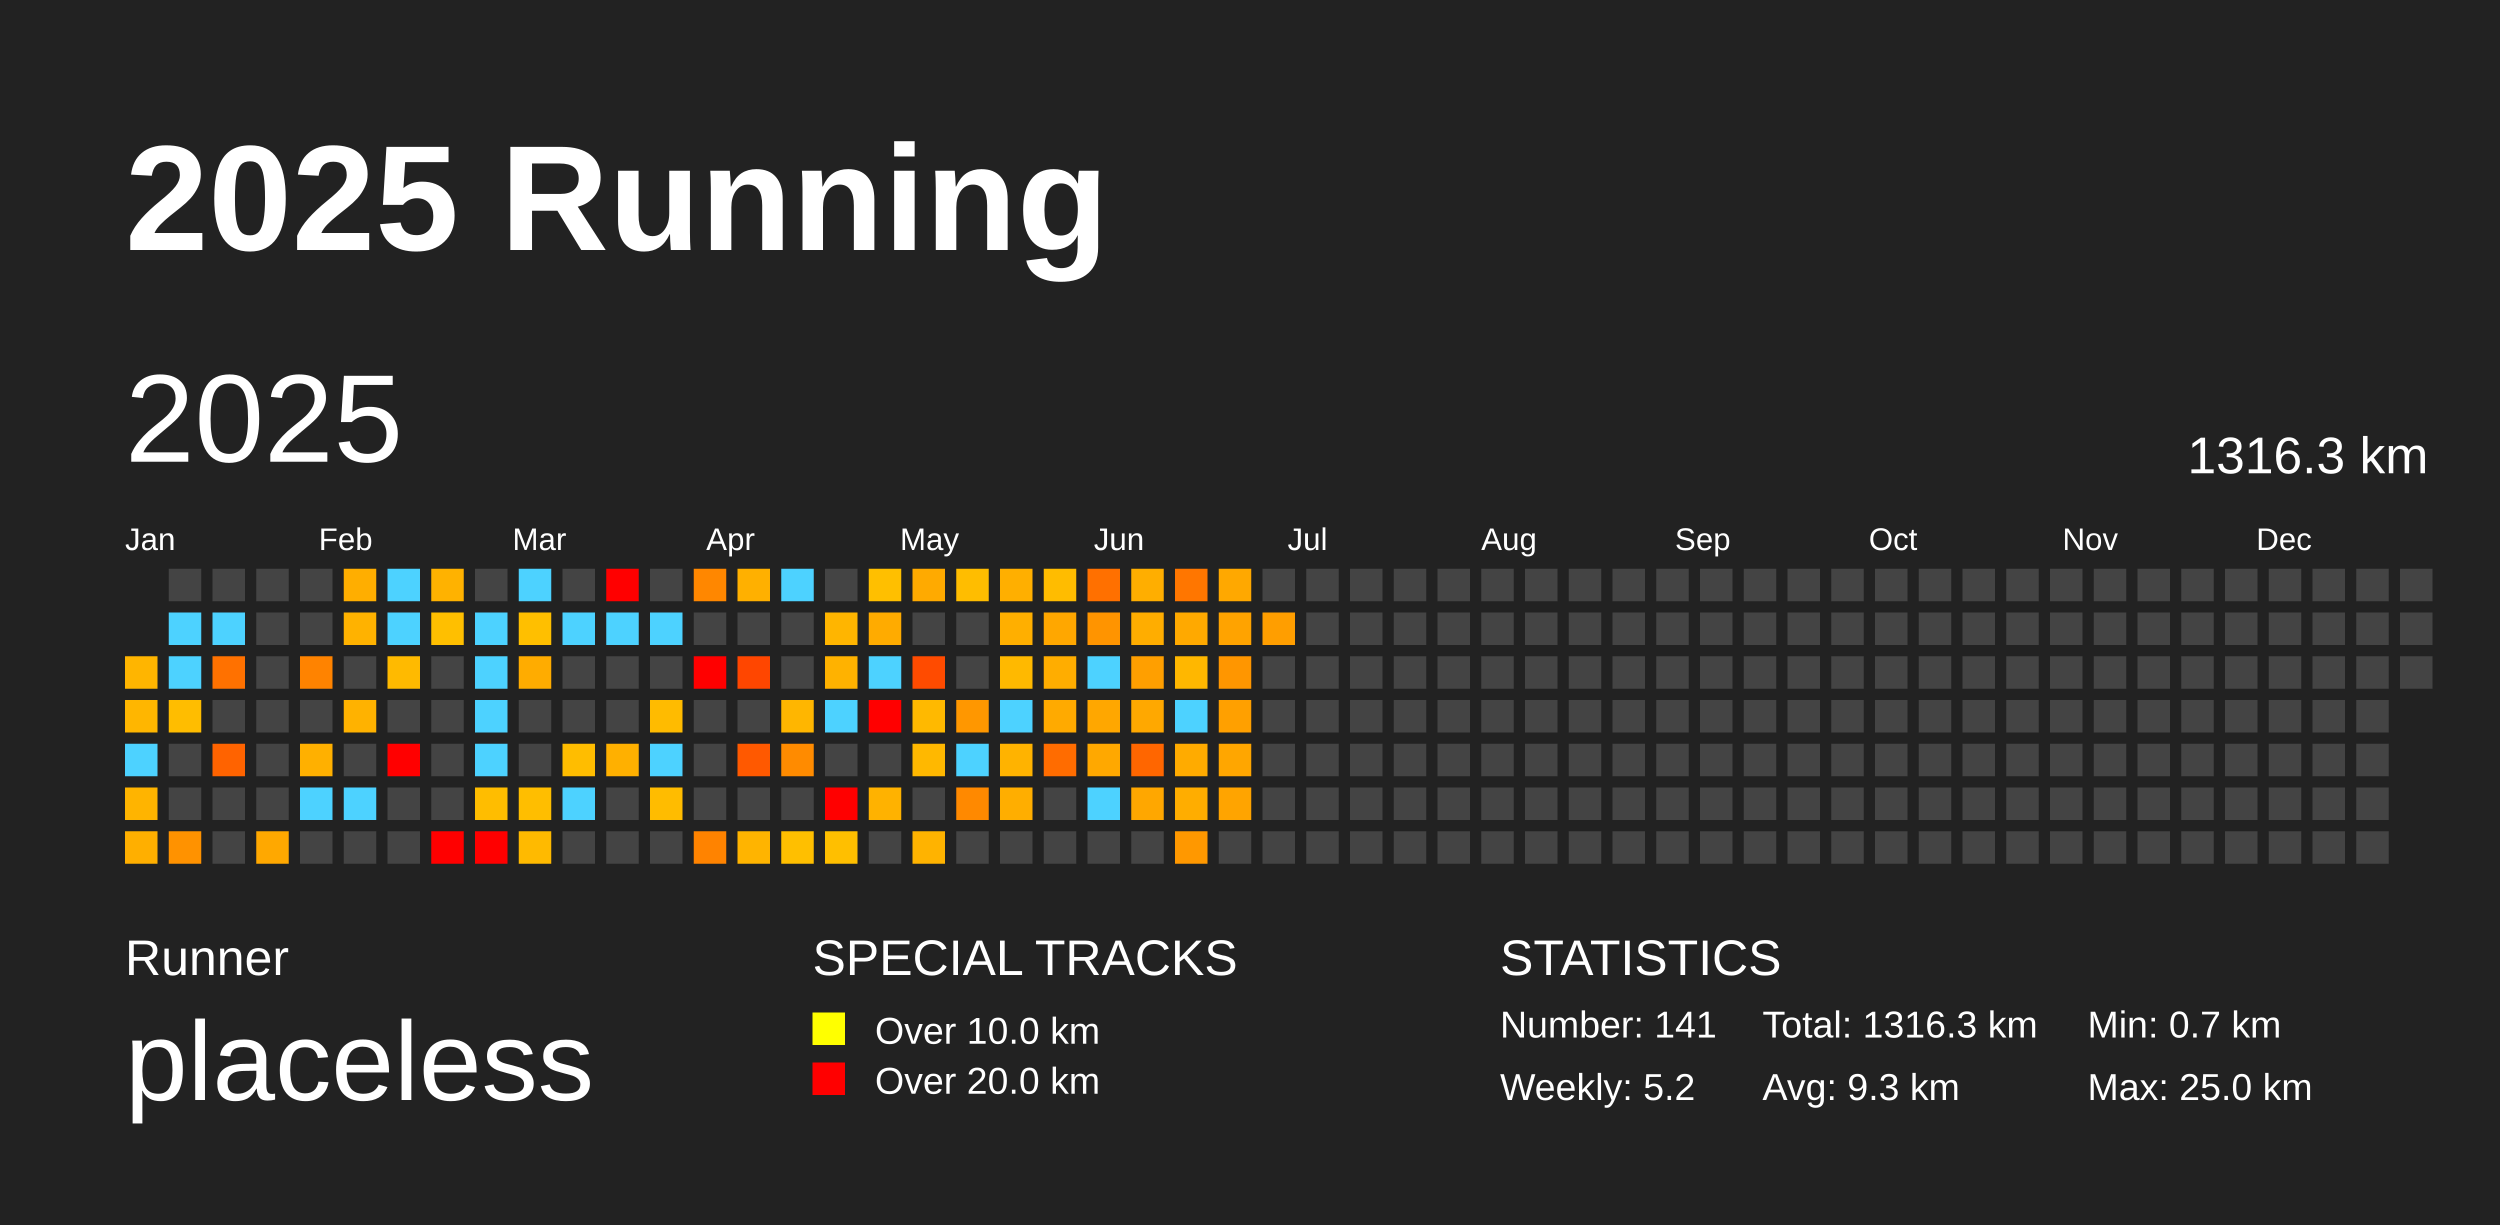
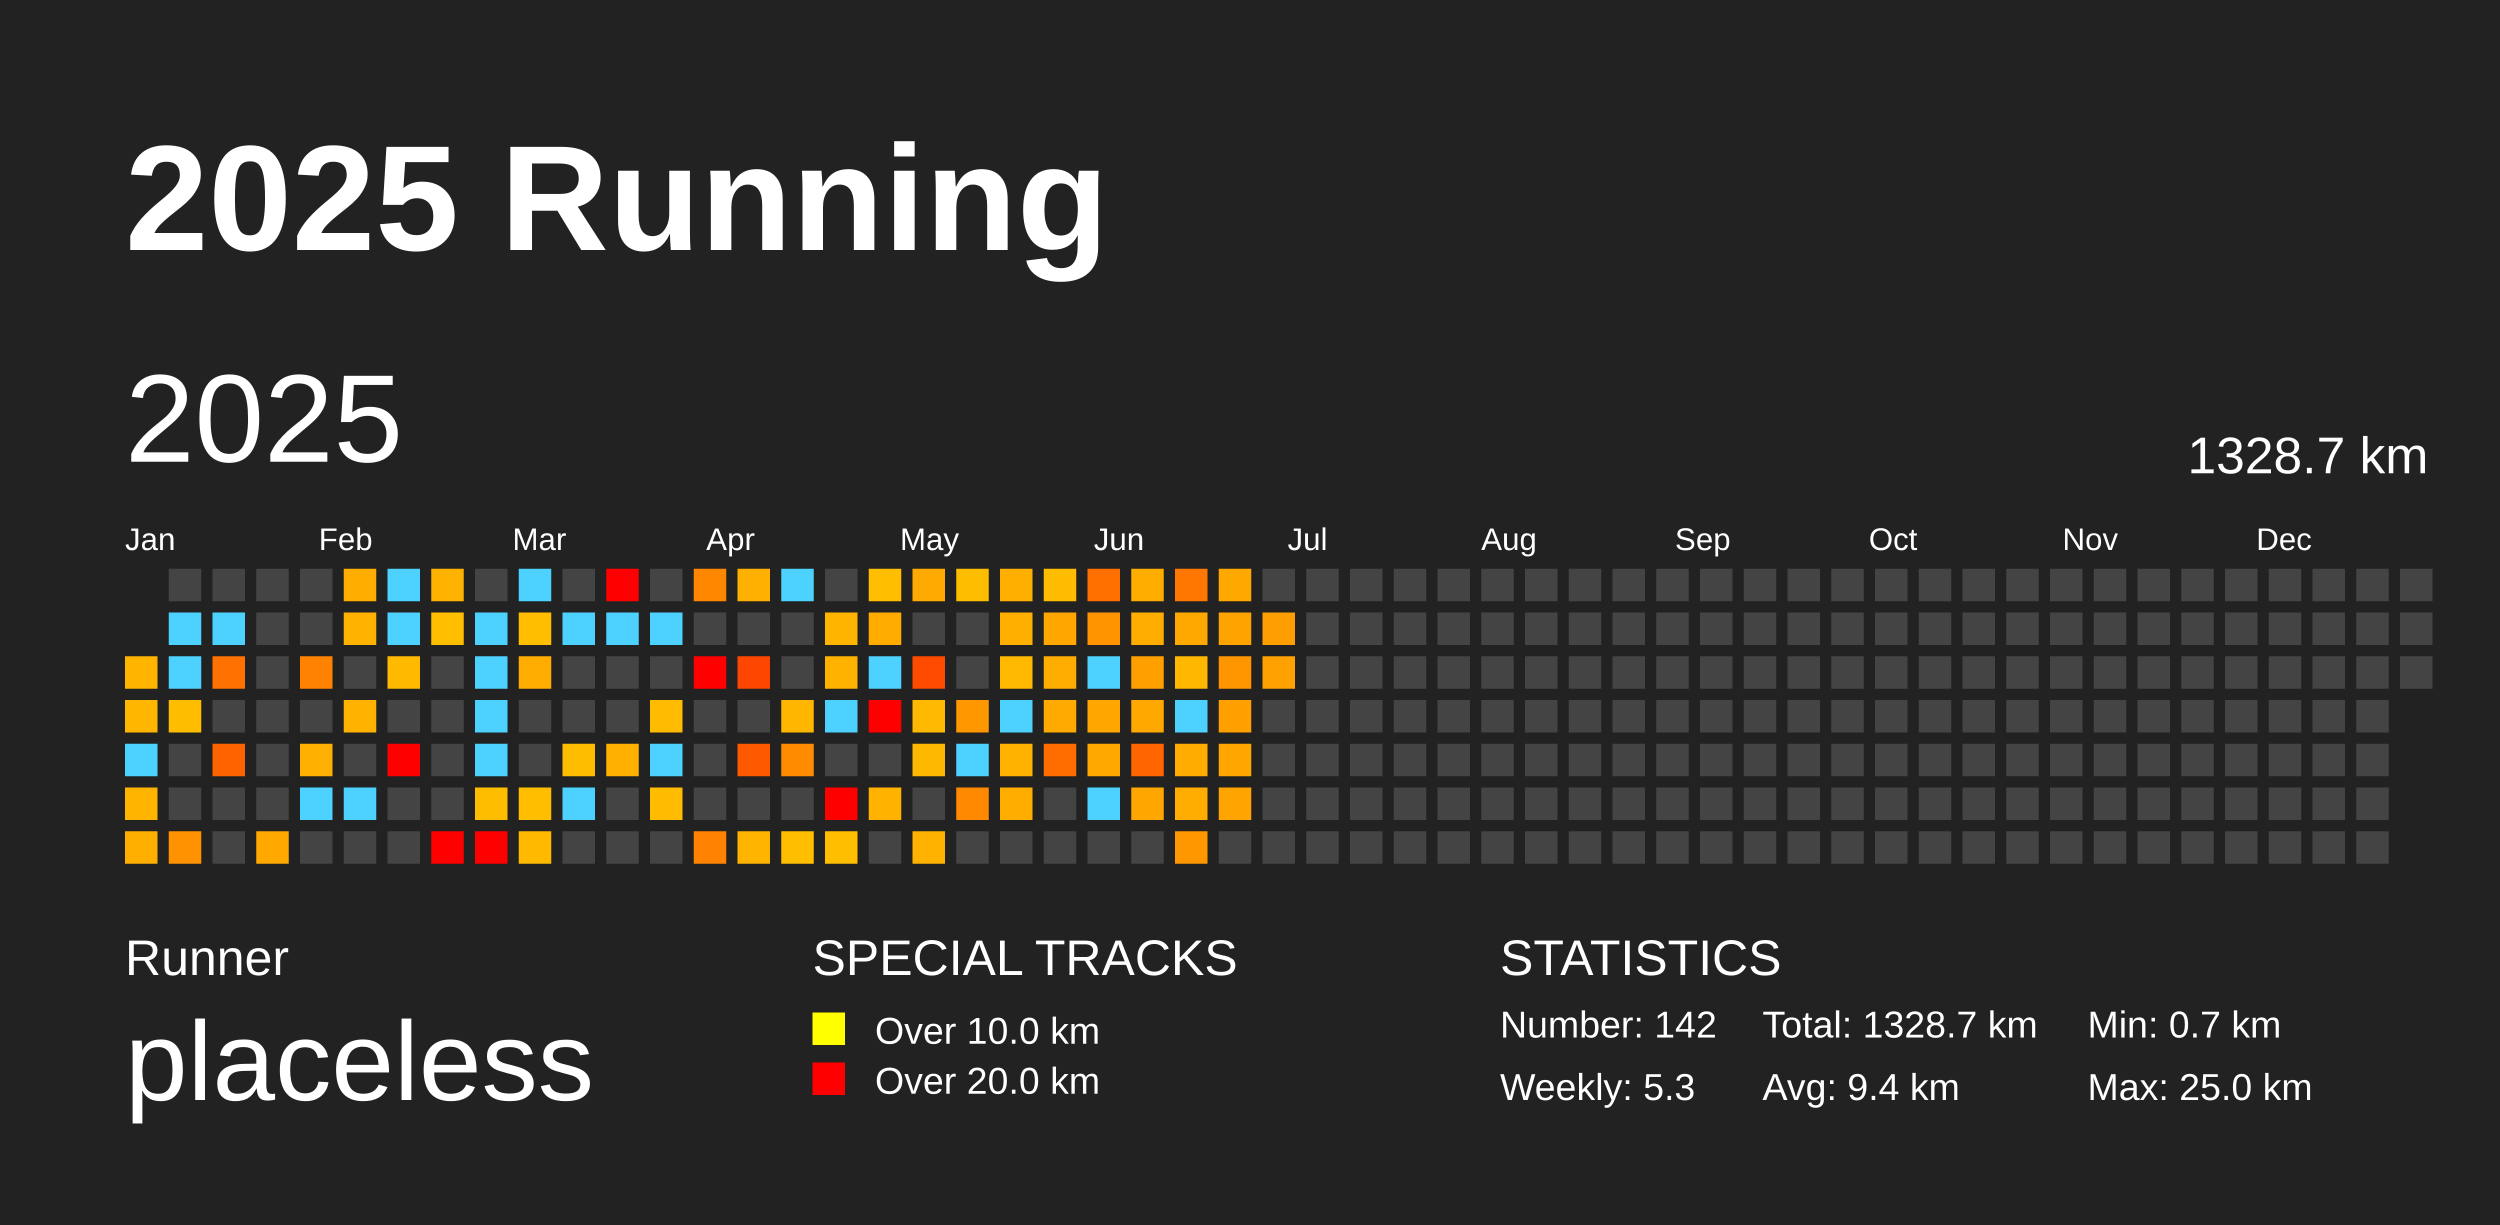
<svg xmlns="http://www.w3.org/2000/svg" baseProfile="full" height="98mm" version="1.1" viewBox="0,0,200,98" width="200mm">
  <defs />
  <rect fill="#222222" height="98" width="200" x="0" y="0" />
  <text fill="#FFFFFF" style="font-size:12px; font-family:Arial; font-weight:bold;" x="10" y="20">2025 Running</text>
  <text fill="#FFFFFF" style="font-size:4px; font-family:Arial" x="10" y="78">Runner</text>
  <text fill="#FFFFFF" style="font-size:9px; font-family:Arial" x="10" y="88">placeless</text>
  <text fill="#FFFFFF" style="font-size:4px; font-family:Arial" x="65" y="78">SPECIAL TRACKS</text>
  <rect fill="yellow" height="2.6" width="2.6" x="65" y="81" />
  <text fill="#FFFFFF" style="font-size:3px; font-family:Arial" x="70" y="83.5">Over 10.0 km</text>
  <rect fill="red" height="2.6" width="2.6" x="65" y="85" />
  <text fill="#FFFFFF" style="font-size:3px; font-family:Arial" x="70" y="87.5">Over 20.0 km</text>
  <text fill="#FFFFFF" style="font-size:4px; font-family:Arial" x="120" y="78">STATISTICS</text>
-   <text fill="#FFFFFF" style="font-size:3px; font-family:Arial" x="120" y="83">Number: 141</text>
-   <text fill="#FFFFFF" style="font-size:3px; font-family:Arial" x="120" y="88">Weekly: 5.2</text>
-   <text fill="#FFFFFF" style="font-size:3px; font-family:Arial" x="141" y="83">Total: 1316.3 km</text>
-   <text fill="#FFFFFF" style="font-size:3px; font-family:Arial" x="141" y="88">Avg: 9.3 km</text>
+   <text fill="#FFFFFF" style="font-size:3px; font-family:Arial" x="120" y="83">Number: 142</text>
+   <text fill="#FFFFFF" style="font-size:3px; font-family:Arial" x="120" y="88">Weekly: 5.3</text>
+   <text fill="#FFFFFF" style="font-size:3px; font-family:Arial" x="141" y="83">Total: 1328.7 km</text>
+   <text fill="#FFFFFF" style="font-size:3px; font-family:Arial" x="141" y="88">Avg: 9.4 km</text>
  <text fill="#FFFFFF" style="font-size:3px; font-family:Arial" x="167" y="83">Min: 0.7 km</text>
  <text fill="#FFFFFF" style="font-size:3px; font-family:Arial" x="167" y="88">Max: 25.0 km</text>
  <text dominant-baseline="hanging" fill="#FFFFFF" style="font-size:10.0px; font-family:Arial;" x="10" y="30">2025</text>
-   <text dominant-baseline="hanging" fill="#FFFFFF" style="font-size:4.125px; font-family:Arial;" x="175" y="35">1316.3 km</text>
+   <text dominant-baseline="hanging" fill="#FFFFFF" style="font-size:4.125px; font-family:Arial;" x="175" y="35">1328.7 km</text>
  <text fill="#FFFFFF" style="font-size:2.5px; font-family:Arial" x="10.0" y="44">Jan</text>
  <text fill="#FFFFFF" style="font-size:2.5px; font-family:Arial" x="25.5" y="44">Feb</text>
  <text fill="#FFFFFF" style="font-size:2.5px; font-family:Arial" x="41.0" y="44">Mar</text>
  <text fill="#FFFFFF" style="font-size:2.5px; font-family:Arial" x="56.5" y="44">Apr</text>
  <text fill="#FFFFFF" style="font-size:2.5px; font-family:Arial" x="72.0" y="44">May</text>
  <text fill="#FFFFFF" style="font-size:2.5px; font-family:Arial" x="87.5" y="44">Jun</text>
  <text fill="#FFFFFF" style="font-size:2.5px; font-family:Arial" x="103.0" y="44">Jul</text>
  <text fill="#FFFFFF" style="font-size:2.5px; font-family:Arial" x="118.5" y="44">Aug</text>
  <text fill="#FFFFFF" style="font-size:2.5px; font-family:Arial" x="134.0" y="44">Sep</text>
  <text fill="#FFFFFF" style="font-size:2.5px; font-family:Arial" x="149.5" y="44">Oct</text>
  <text fill="#FFFFFF" style="font-size:2.5px; font-family:Arial" x="165.0" y="44">Nov</text>
  <text fill="#FFFFFF" style="font-size:2.5px; font-family:Arial" x="180.5" y="44">Dec</text>
  <rect fill="#ffb500" height="2.6" width="2.6" x="10.0" y="52.5" />
  <rect fill="#ffb600" height="2.6" width="2.6" x="10.0" y="56.0" />
  <rect fill="#4dd2ff" height="2.6" width="2.6" x="10.0" y="59.5" />
  <rect fill="#ffb400" height="2.6" width="2.6" x="10.0" y="63.0" />
  <rect fill="#ffaf00" height="2.6" width="2.6" x="10.0" y="66.5" />
  <rect fill="#444444" height="2.6" width="2.6" x="13.5" y="45.5" />
  <rect fill="#4dd2ff" height="2.6" width="2.6" x="13.5" y="49.0" />
  <rect fill="#4dd2ff" height="2.6" width="2.6" x="13.5" y="52.5" />
  <rect fill="#ffbd00" height="2.6" width="2.6" x="13.5" y="56.0" />
  <rect fill="#444444" height="2.6" width="2.6" x="13.5" y="59.5" />
  <rect fill="#444444" height="2.6" width="2.6" x="13.5" y="63.0" />
  <rect fill="#ff9200" height="2.6" width="2.6" x="13.5" y="66.5" />
  <rect fill="#444444" height="2.6" width="2.6" x="17.0" y="45.5" />
  <rect fill="#4dd2ff" height="2.6" width="2.6" x="17.0" y="49.0" />
  <rect fill="#ff7100" height="2.6" width="2.6" x="17.0" y="52.5" />
  <rect fill="#444444" height="2.6" width="2.6" x="17.0" y="56.0" />
  <rect fill="#ff6300" height="2.6" width="2.6" x="17.0" y="59.5" />
  <rect fill="#444444" height="2.6" width="2.6" x="17.0" y="63.0" />
  <rect fill="#444444" height="2.6" width="2.6" x="17.0" y="66.5" />
  <rect fill="#444444" height="2.6" width="2.6" x="20.5" y="45.5" />
  <rect fill="#444444" height="2.6" width="2.6" x="20.5" y="49.0" />
  <rect fill="#444444" height="2.6" width="2.6" x="20.5" y="52.5" />
  <rect fill="#444444" height="2.6" width="2.6" x="20.5" y="56.0" />
  <rect fill="#444444" height="2.6" width="2.6" x="20.5" y="59.5" />
  <rect fill="#444444" height="2.6" width="2.6" x="20.5" y="63.0" />
  <rect fill="#ffa800" height="2.6" width="2.6" x="20.5" y="66.5" />
  <rect fill="#444444" height="2.6" width="2.6" x="24.0" y="45.5" />
  <rect fill="#444444" height="2.6" width="2.6" x="24.0" y="49.0" />
  <rect fill="#ff8300" height="2.6" width="2.6" x="24.0" y="52.5" />
  <rect fill="#444444" height="2.6" width="2.6" x="24.0" y="56.0" />
  <rect fill="#ffb000" height="2.6" width="2.6" x="24.0" y="59.5" />
  <rect fill="#4dd2ff" height="2.6" width="2.6" x="24.0" y="63.0" />
  <rect fill="#444444" height="2.6" width="2.6" x="24.0" y="66.5" />
  <rect fill="#ffae00" height="2.6" width="2.6" x="27.5" y="45.5" />
  <rect fill="#ffb200" height="2.6" width="2.6" x="27.5" y="49.0" />
  <rect fill="#444444" height="2.6" width="2.6" x="27.5" y="52.5" />
  <rect fill="#ffb200" height="2.6" width="2.6" x="27.5" y="56.0" />
  <rect fill="#444444" height="2.6" width="2.6" x="27.5" y="59.5" />
  <rect fill="#4dd2ff" height="2.6" width="2.6" x="27.5" y="63.0" />
  <rect fill="#444444" height="2.6" width="2.6" x="27.5" y="66.5" />
  <rect fill="#4dd2ff" height="2.6" width="2.6" x="31.0" y="45.5" />
  <rect fill="#4dd2ff" height="2.6" width="2.6" x="31.0" y="49.0" />
  <rect fill="#ffba00" height="2.6" width="2.6" x="31.0" y="52.5" />
  <rect fill="#444444" height="2.6" width="2.6" x="31.0" y="56.0" />
  <rect fill="red" height="2.6" width="2.6" x="31.0" y="59.5" />
  <rect fill="#444444" height="2.6" width="2.6" x="31.0" y="63.0" />
  <rect fill="#444444" height="2.6" width="2.6" x="31.0" y="66.5" />
  <rect fill="#ffb200" height="2.6" width="2.6" x="34.5" y="45.5" />
  <rect fill="#ffbf00" height="2.6" width="2.6" x="34.5" y="49.0" />
  <rect fill="#444444" height="2.6" width="2.6" x="34.5" y="52.5" />
  <rect fill="#444444" height="2.6" width="2.6" x="34.5" y="56.0" />
  <rect fill="#444444" height="2.6" width="2.6" x="34.5" y="59.5" />
  <rect fill="#444444" height="2.6" width="2.6" x="34.5" y="63.0" />
  <rect fill="red" height="2.6" width="2.6" x="34.5" y="66.5" />
  <rect fill="#444444" height="2.6" width="2.6" x="38.0" y="45.5" />
  <rect fill="#4dd2ff" height="2.6" width="2.6" x="38.0" y="49.0" />
  <rect fill="#4dd2ff" height="2.6" width="2.6" x="38.0" y="52.5" />
  <rect fill="#4dd2ff" height="2.6" width="2.6" x="38.0" y="56.0" />
  <rect fill="#4dd2ff" height="2.6" width="2.6" x="38.0" y="59.5" />
  <rect fill="#ffbd00" height="2.6" width="2.6" x="38.0" y="63.0" />
  <rect fill="red" height="2.6" width="2.6" x="38.0" y="66.5" />
  <rect fill="#4dd2ff" height="2.6" width="2.6" x="41.5" y="45.5" />
  <rect fill="#ffbf00" height="2.6" width="2.6" x="41.5" y="49.0" />
  <rect fill="#ffac00" height="2.6" width="2.6" x="41.5" y="52.5" />
  <rect fill="#444444" height="2.6" width="2.6" x="41.5" y="56.0" />
  <rect fill="#444444" height="2.6" width="2.6" x="41.5" y="59.5" />
  <rect fill="#ffbe00" height="2.6" width="2.6" x="41.5" y="63.0" />
  <rect fill="#ffba00" height="2.6" width="2.6" x="41.5" y="66.5" />
  <rect fill="#444444" height="2.6" width="2.6" x="45.0" y="45.5" />
  <rect fill="#4dd2ff" height="2.6" width="2.6" x="45.0" y="49.0" />
  <rect fill="#444444" height="2.6" width="2.6" x="45.0" y="52.5" />
  <rect fill="#444444" height="2.6" width="2.6" x="45.0" y="56.0" />
  <rect fill="#ffbd00" height="2.6" width="2.6" x="45.0" y="59.5" />
  <rect fill="#4dd2ff" height="2.6" width="2.6" x="45.0" y="63.0" />
  <rect fill="#444444" height="2.6" width="2.6" x="45.0" y="66.5" />
  <rect fill="red" height="2.6" width="2.6" x="48.5" y="45.5" />
  <rect fill="#4dd2ff" height="2.6" width="2.6" x="48.5" y="49.0" />
  <rect fill="#444444" height="2.6" width="2.6" x="48.5" y="52.5" />
  <rect fill="#444444" height="2.6" width="2.6" x="48.5" y="56.0" />
  <rect fill="#ffb000" height="2.6" width="2.6" x="48.5" y="59.5" />
  <rect fill="#444444" height="2.6" width="2.6" x="48.5" y="63.0" />
  <rect fill="#444444" height="2.6" width="2.6" x="48.5" y="66.5" />
  <rect fill="#444444" height="2.6" width="2.6" x="52.0" y="45.5" />
  <rect fill="#4dd2ff" height="2.6" width="2.6" x="52.0" y="49.0" />
  <rect fill="#444444" height="2.6" width="2.6" x="52.0" y="52.5" />
  <rect fill="#ffbb00" height="2.6" width="2.6" x="52.0" y="56.0" />
  <rect fill="#4dd2ff" height="2.6" width="2.6" x="52.0" y="59.5" />
  <rect fill="#ffbc00" height="2.6" width="2.6" x="52.0" y="63.0" />
  <rect fill="#444444" height="2.6" width="2.6" x="52.0" y="66.5" />
  <rect fill="#ff8700" height="2.6" width="2.6" x="55.5" y="45.5" />
  <rect fill="#444444" height="2.6" width="2.6" x="55.5" y="49.0" />
  <rect fill="red" height="2.6" width="2.6" x="55.5" y="52.5" />
  <rect fill="#444444" height="2.6" width="2.6" x="55.5" y="56.0" />
  <rect fill="#444444" height="2.6" width="2.6" x="55.5" y="59.5" />
  <rect fill="#444444" height="2.6" width="2.6" x="55.5" y="63.0" />
  <rect fill="#ff8300" height="2.6" width="2.6" x="55.5" y="66.5" />
  <rect fill="#ffb000" height="2.6" width="2.6" x="59.0" y="45.5" />
  <rect fill="#444444" height="2.6" width="2.6" x="59.0" y="49.0" />
  <rect fill="#ff4600" height="2.6" width="2.6" x="59.0" y="52.5" />
  <rect fill="#444444" height="2.6" width="2.6" x="59.0" y="56.0" />
  <rect fill="#ff5900" height="2.6" width="2.6" x="59.0" y="59.5" />
  <rect fill="#444444" height="2.6" width="2.6" x="59.0" y="63.0" />
  <rect fill="#ffb400" height="2.6" width="2.6" x="59.0" y="66.5" />
  <rect fill="#4dd2ff" height="2.6" width="2.6" x="62.5" y="45.5" />
  <rect fill="#444444" height="2.6" width="2.6" x="62.5" y="49.0" />
  <rect fill="#444444" height="2.6" width="2.6" x="62.5" y="52.5" />
  <rect fill="#ffb600" height="2.6" width="2.6" x="62.5" y="56.0" />
  <rect fill="#ff8b00" height="2.6" width="2.6" x="62.5" y="59.5" />
  <rect fill="#444444" height="2.6" width="2.6" x="62.5" y="63.0" />
  <rect fill="#ffbf00" height="2.6" width="2.6" x="62.5" y="66.5" />
  <rect fill="#444444" height="2.6" width="2.6" x="66.0" y="45.5" />
  <rect fill="#ffb500" height="2.6" width="2.6" x="66.0" y="49.0" />
  <rect fill="#ffb200" height="2.6" width="2.6" x="66.0" y="52.5" />
  <rect fill="#4dd2ff" height="2.6" width="2.6" x="66.0" y="56.0" />
  <rect fill="#444444" height="2.6" width="2.6" x="66.0" y="59.5" />
  <rect fill="red" height="2.6" width="2.6" x="66.0" y="63.0" />
  <rect fill="#ffbf00" height="2.6" width="2.6" x="66.0" y="66.5" />
  <rect fill="#ffbf00" height="2.6" width="2.6" x="69.5" y="45.5" />
  <rect fill="#ffab00" height="2.6" width="2.6" x="69.5" y="49.0" />
  <rect fill="#4dd2ff" height="2.6" width="2.6" x="69.5" y="52.5" />
  <rect fill="red" height="2.6" width="2.6" x="69.5" y="56.0" />
  <rect fill="#444444" height="2.6" width="2.6" x="69.5" y="59.5" />
  <rect fill="#ffb200" height="2.6" width="2.6" x="69.5" y="63.0" />
  <rect fill="#444444" height="2.6" width="2.6" x="69.5" y="66.5" />
  <rect fill="#ffaa00" height="2.6" width="2.6" x="73.0" y="45.5" />
  <rect fill="#444444" height="2.6" width="2.6" x="73.0" y="49.0" />
  <rect fill="#ff4b00" height="2.6" width="2.6" x="73.0" y="52.5" />
  <rect fill="#ffb900" height="2.6" width="2.6" x="73.0" y="56.0" />
  <rect fill="#ffb800" height="2.6" width="2.6" x="73.0" y="59.5" />
  <rect fill="#444444" height="2.6" width="2.6" x="73.0" y="63.0" />
  <rect fill="#ffb300" height="2.6" width="2.6" x="73.0" y="66.5" />
  <rect fill="#ffbd00" height="2.6" width="2.6" x="76.5" y="45.5" />
  <rect fill="#444444" height="2.6" width="2.6" x="76.5" y="49.0" />
  <rect fill="#444444" height="2.6" width="2.6" x="76.5" y="52.5" />
  <rect fill="#ff9700" height="2.6" width="2.6" x="76.5" y="56.0" />
  <rect fill="#4dd2ff" height="2.6" width="2.6" x="76.5" y="59.5" />
  <rect fill="#ff8900" height="2.6" width="2.6" x="76.5" y="63.0" />
  <rect fill="#444444" height="2.6" width="2.6" x="76.5" y="66.5" />
  <rect fill="#ffaf00" height="2.6" width="2.6" x="80.0" y="45.5" />
  <rect fill="#ffaf00" height="2.6" width="2.6" x="80.0" y="49.0" />
  <rect fill="#ffb900" height="2.6" width="2.6" x="80.0" y="52.5" />
  <rect fill="#4dd2ff" height="2.6" width="2.6" x="80.0" y="56.0" />
  <rect fill="#ffb300" height="2.6" width="2.6" x="80.0" y="59.5" />
  <rect fill="#ffae00" height="2.6" width="2.6" x="80.0" y="63.0" />
  <rect fill="#444444" height="2.6" width="2.6" x="80.0" y="66.5" />
  <rect fill="#ffbc00" height="2.6" width="2.6" x="83.5" y="45.5" />
  <rect fill="#ffa700" height="2.6" width="2.6" x="83.5" y="49.0" />
  <rect fill="#ffad00" height="2.6" width="2.6" x="83.5" y="52.5" />
  <rect fill="#ffaa00" height="2.6" width="2.6" x="83.5" y="56.0" />
  <rect fill="#ff6c00" height="2.6" width="2.6" x="83.5" y="59.5" />
  <rect fill="#444444" height="2.6" width="2.6" x="83.5" y="63.0" />
  <rect fill="#444444" height="2.6" width="2.6" x="83.5" y="66.5" />
  <rect fill="#ff7000" height="2.6" width="2.6" x="87.0" y="45.5" />
  <rect fill="#ff9400" height="2.6" width="2.6" x="87.0" y="49.0" />
  <rect fill="#4dd2ff" height="2.6" width="2.6" x="87.0" y="52.5" />
  <rect fill="#ffa700" height="2.6" width="2.6" x="87.0" y="56.0" />
  <rect fill="#ffa800" height="2.6" width="2.6" x="87.0" y="59.5" />
  <rect fill="#4dd2ff" height="2.6" width="2.6" x="87.0" y="63.0" />
  <rect fill="#444444" height="2.6" width="2.6" x="87.0" y="66.5" />
  <rect fill="#ffae00" height="2.6" width="2.6" x="90.5" y="45.5" />
  <rect fill="#ffad00" height="2.6" width="2.6" x="90.5" y="49.0" />
  <rect fill="#ff9f00" height="2.6" width="2.6" x="90.5" y="52.5" />
  <rect fill="#ffa800" height="2.6" width="2.6" x="90.5" y="56.0" />
  <rect fill="#ff6600" height="2.6" width="2.6" x="90.5" y="59.5" />
  <rect fill="#ffa700" height="2.6" width="2.6" x="90.5" y="63.0" />
  <rect fill="#444444" height="2.6" width="2.6" x="90.5" y="66.5" />
  <rect fill="#ff7600" height="2.6" width="2.6" x="94.0" y="45.5" />
  <rect fill="#ffa900" height="2.6" width="2.6" x="94.0" y="49.0" />
  <rect fill="#ffb700" height="2.6" width="2.6" x="94.0" y="52.5" />
  <rect fill="#4dd2ff" height="2.6" width="2.6" x="94.0" y="56.0" />
  <rect fill="#ffab00" height="2.6" width="2.6" x="94.0" y="59.5" />
  <rect fill="#ffad00" height="2.6" width="2.6" x="94.0" y="63.0" />
  <rect fill="#ff9800" height="2.6" width="2.6" x="94.0" y="66.5" />
  <rect fill="#ffa800" height="2.6" width="2.6" x="97.5" y="45.5" />
  <rect fill="#ffa300" height="2.6" width="2.6" x="97.5" y="49.0" />
  <rect fill="#ff9600" height="2.6" width="2.6" x="97.5" y="52.5" />
  <rect fill="#ffa000" height="2.6" width="2.6" x="97.5" y="56.0" />
  <rect fill="#ffa600" height="2.6" width="2.6" x="97.5" y="59.5" />
  <rect fill="#ffa400" height="2.6" width="2.6" x="97.5" y="63.0" />
  <rect fill="#444444" height="2.6" width="2.6" x="97.5" y="66.5" />
  <rect fill="#444444" height="2.6" width="2.6" x="101.0" y="45.5" />
  <rect fill="#ff9e00" height="2.6" width="2.6" x="101.0" y="49.0" />
-   <rect fill="#444444" height="2.6" width="2.6" x="101.0" y="52.5" />
+   <rect fill="#ffa100" height="2.6" width="2.6" x="101.0" y="52.5" />
  <rect fill="#444444" height="2.6" width="2.6" x="101.0" y="56.0" />
  <rect fill="#444444" height="2.6" width="2.6" x="101.0" y="59.5" />
  <rect fill="#444444" height="2.6" width="2.6" x="101.0" y="63.0" />
  <rect fill="#444444" height="2.6" width="2.6" x="101.0" y="66.5" />
  <rect fill="#444444" height="2.6" width="2.6" x="104.5" y="45.5" />
  <rect fill="#444444" height="2.6" width="2.6" x="104.5" y="49.0" />
  <rect fill="#444444" height="2.6" width="2.6" x="104.5" y="52.5" />
  <rect fill="#444444" height="2.6" width="2.6" x="104.5" y="56.0" />
  <rect fill="#444444" height="2.6" width="2.6" x="104.5" y="59.5" />
  <rect fill="#444444" height="2.6" width="2.6" x="104.5" y="63.0" />
  <rect fill="#444444" height="2.6" width="2.6" x="104.5" y="66.5" />
  <rect fill="#444444" height="2.6" width="2.6" x="108.0" y="45.5" />
  <rect fill="#444444" height="2.6" width="2.6" x="108.0" y="49.0" />
  <rect fill="#444444" height="2.6" width="2.6" x="108.0" y="52.5" />
  <rect fill="#444444" height="2.6" width="2.6" x="108.0" y="56.0" />
  <rect fill="#444444" height="2.6" width="2.6" x="108.0" y="59.5" />
  <rect fill="#444444" height="2.6" width="2.6" x="108.0" y="63.0" />
  <rect fill="#444444" height="2.6" width="2.6" x="108.0" y="66.5" />
  <rect fill="#444444" height="2.6" width="2.6" x="111.5" y="45.5" />
  <rect fill="#444444" height="2.6" width="2.6" x="111.5" y="49.0" />
  <rect fill="#444444" height="2.6" width="2.6" x="111.5" y="52.5" />
  <rect fill="#444444" height="2.6" width="2.6" x="111.5" y="56.0" />
  <rect fill="#444444" height="2.6" width="2.6" x="111.5" y="59.5" />
  <rect fill="#444444" height="2.6" width="2.6" x="111.5" y="63.0" />
  <rect fill="#444444" height="2.6" width="2.6" x="111.5" y="66.5" />
  <rect fill="#444444" height="2.6" width="2.6" x="115.0" y="45.5" />
  <rect fill="#444444" height="2.6" width="2.6" x="115.0" y="49.0" />
  <rect fill="#444444" height="2.6" width="2.6" x="115.0" y="52.5" />
  <rect fill="#444444" height="2.6" width="2.6" x="115.0" y="56.0" />
  <rect fill="#444444" height="2.6" width="2.6" x="115.0" y="59.5" />
  <rect fill="#444444" height="2.6" width="2.6" x="115.0" y="63.0" />
  <rect fill="#444444" height="2.6" width="2.6" x="115.0" y="66.5" />
  <rect fill="#444444" height="2.6" width="2.6" x="118.5" y="45.5" />
  <rect fill="#444444" height="2.6" width="2.6" x="118.5" y="49.0" />
  <rect fill="#444444" height="2.6" width="2.6" x="118.5" y="52.5" />
  <rect fill="#444444" height="2.6" width="2.6" x="118.5" y="56.0" />
  <rect fill="#444444" height="2.6" width="2.6" x="118.5" y="59.5" />
  <rect fill="#444444" height="2.6" width="2.6" x="118.5" y="63.0" />
  <rect fill="#444444" height="2.6" width="2.6" x="118.5" y="66.5" />
  <rect fill="#444444" height="2.6" width="2.6" x="122.0" y="45.5" />
  <rect fill="#444444" height="2.6" width="2.6" x="122.0" y="49.0" />
  <rect fill="#444444" height="2.6" width="2.6" x="122.0" y="52.5" />
  <rect fill="#444444" height="2.6" width="2.6" x="122.0" y="56.0" />
  <rect fill="#444444" height="2.6" width="2.6" x="122.0" y="59.5" />
  <rect fill="#444444" height="2.6" width="2.6" x="122.0" y="63.0" />
  <rect fill="#444444" height="2.6" width="2.6" x="122.0" y="66.5" />
  <rect fill="#444444" height="2.6" width="2.6" x="125.5" y="45.5" />
  <rect fill="#444444" height="2.6" width="2.6" x="125.5" y="49.0" />
  <rect fill="#444444" height="2.6" width="2.6" x="125.5" y="52.5" />
  <rect fill="#444444" height="2.6" width="2.6" x="125.5" y="56.0" />
  <rect fill="#444444" height="2.6" width="2.6" x="125.5" y="59.5" />
  <rect fill="#444444" height="2.6" width="2.6" x="125.5" y="63.0" />
  <rect fill="#444444" height="2.6" width="2.6" x="125.5" y="66.5" />
  <rect fill="#444444" height="2.6" width="2.6" x="129.0" y="45.5" />
  <rect fill="#444444" height="2.6" width="2.6" x="129.0" y="49.0" />
  <rect fill="#444444" height="2.6" width="2.6" x="129.0" y="52.5" />
  <rect fill="#444444" height="2.6" width="2.6" x="129.0" y="56.0" />
  <rect fill="#444444" height="2.6" width="2.6" x="129.0" y="59.5" />
  <rect fill="#444444" height="2.6" width="2.6" x="129.0" y="63.0" />
  <rect fill="#444444" height="2.6" width="2.6" x="129.0" y="66.5" />
  <rect fill="#444444" height="2.6" width="2.6" x="132.5" y="45.5" />
  <rect fill="#444444" height="2.6" width="2.6" x="132.5" y="49.0" />
  <rect fill="#444444" height="2.6" width="2.6" x="132.5" y="52.5" />
  <rect fill="#444444" height="2.6" width="2.6" x="132.5" y="56.0" />
  <rect fill="#444444" height="2.6" width="2.6" x="132.5" y="59.5" />
  <rect fill="#444444" height="2.6" width="2.6" x="132.5" y="63.0" />
  <rect fill="#444444" height="2.6" width="2.6" x="132.5" y="66.5" />
  <rect fill="#444444" height="2.6" width="2.6" x="136.0" y="45.5" />
  <rect fill="#444444" height="2.6" width="2.6" x="136.0" y="49.0" />
  <rect fill="#444444" height="2.6" width="2.6" x="136.0" y="52.5" />
  <rect fill="#444444" height="2.6" width="2.6" x="136.0" y="56.0" />
  <rect fill="#444444" height="2.6" width="2.6" x="136.0" y="59.5" />
  <rect fill="#444444" height="2.6" width="2.6" x="136.0" y="63.0" />
  <rect fill="#444444" height="2.6" width="2.6" x="136.0" y="66.5" />
  <rect fill="#444444" height="2.6" width="2.6" x="139.5" y="45.5" />
  <rect fill="#444444" height="2.6" width="2.6" x="139.5" y="49.0" />
  <rect fill="#444444" height="2.6" width="2.6" x="139.5" y="52.5" />
  <rect fill="#444444" height="2.6" width="2.6" x="139.5" y="56.0" />
  <rect fill="#444444" height="2.6" width="2.6" x="139.5" y="59.5" />
  <rect fill="#444444" height="2.6" width="2.6" x="139.5" y="63.0" />
  <rect fill="#444444" height="2.6" width="2.6" x="139.5" y="66.5" />
  <rect fill="#444444" height="2.6" width="2.6" x="143.0" y="45.5" />
  <rect fill="#444444" height="2.6" width="2.6" x="143.0" y="49.0" />
  <rect fill="#444444" height="2.6" width="2.6" x="143.0" y="52.5" />
  <rect fill="#444444" height="2.6" width="2.6" x="143.0" y="56.0" />
  <rect fill="#444444" height="2.6" width="2.6" x="143.0" y="59.5" />
  <rect fill="#444444" height="2.6" width="2.6" x="143.0" y="63.0" />
  <rect fill="#444444" height="2.6" width="2.6" x="143.0" y="66.5" />
  <rect fill="#444444" height="2.6" width="2.6" x="146.5" y="45.5" />
  <rect fill="#444444" height="2.6" width="2.6" x="146.5" y="49.0" />
  <rect fill="#444444" height="2.6" width="2.6" x="146.5" y="52.5" />
  <rect fill="#444444" height="2.6" width="2.6" x="146.5" y="56.0" />
  <rect fill="#444444" height="2.6" width="2.6" x="146.5" y="59.5" />
  <rect fill="#444444" height="2.6" width="2.6" x="146.5" y="63.0" />
  <rect fill="#444444" height="2.6" width="2.6" x="146.5" y="66.5" />
  <rect fill="#444444" height="2.6" width="2.6" x="150.0" y="45.5" />
  <rect fill="#444444" height="2.6" width="2.6" x="150.0" y="49.0" />
  <rect fill="#444444" height="2.6" width="2.6" x="150.0" y="52.5" />
  <rect fill="#444444" height="2.6" width="2.6" x="150.0" y="56.0" />
  <rect fill="#444444" height="2.6" width="2.6" x="150.0" y="59.5" />
  <rect fill="#444444" height="2.6" width="2.6" x="150.0" y="63.0" />
  <rect fill="#444444" height="2.6" width="2.6" x="150.0" y="66.5" />
  <rect fill="#444444" height="2.6" width="2.6" x="153.5" y="45.5" />
  <rect fill="#444444" height="2.6" width="2.6" x="153.5" y="49.0" />
  <rect fill="#444444" height="2.6" width="2.6" x="153.5" y="52.5" />
  <rect fill="#444444" height="2.6" width="2.6" x="153.5" y="56.0" />
  <rect fill="#444444" height="2.6" width="2.6" x="153.5" y="59.5" />
  <rect fill="#444444" height="2.6" width="2.6" x="153.5" y="63.0" />
  <rect fill="#444444" height="2.6" width="2.6" x="153.5" y="66.5" />
  <rect fill="#444444" height="2.6" width="2.6" x="157.0" y="45.5" />
  <rect fill="#444444" height="2.6" width="2.6" x="157.0" y="49.0" />
  <rect fill="#444444" height="2.6" width="2.6" x="157.0" y="52.5" />
  <rect fill="#444444" height="2.6" width="2.6" x="157.0" y="56.0" />
  <rect fill="#444444" height="2.6" width="2.6" x="157.0" y="59.5" />
  <rect fill="#444444" height="2.6" width="2.6" x="157.0" y="63.0" />
  <rect fill="#444444" height="2.6" width="2.6" x="157.0" y="66.5" />
  <rect fill="#444444" height="2.6" width="2.6" x="160.5" y="45.5" />
  <rect fill="#444444" height="2.6" width="2.6" x="160.5" y="49.0" />
  <rect fill="#444444" height="2.6" width="2.6" x="160.5" y="52.5" />
  <rect fill="#444444" height="2.6" width="2.6" x="160.5" y="56.0" />
  <rect fill="#444444" height="2.6" width="2.6" x="160.5" y="59.5" />
  <rect fill="#444444" height="2.6" width="2.6" x="160.5" y="63.0" />
  <rect fill="#444444" height="2.6" width="2.6" x="160.5" y="66.5" />
  <rect fill="#444444" height="2.6" width="2.6" x="164.0" y="45.5" />
  <rect fill="#444444" height="2.6" width="2.6" x="164.0" y="49.0" />
  <rect fill="#444444" height="2.6" width="2.6" x="164.0" y="52.5" />
  <rect fill="#444444" height="2.6" width="2.6" x="164.0" y="56.0" />
  <rect fill="#444444" height="2.6" width="2.6" x="164.0" y="59.5" />
  <rect fill="#444444" height="2.6" width="2.6" x="164.0" y="63.0" />
  <rect fill="#444444" height="2.6" width="2.6" x="164.0" y="66.5" />
  <rect fill="#444444" height="2.6" width="2.6" x="167.5" y="45.5" />
  <rect fill="#444444" height="2.6" width="2.6" x="167.5" y="49.0" />
  <rect fill="#444444" height="2.6" width="2.6" x="167.5" y="52.5" />
  <rect fill="#444444" height="2.6" width="2.6" x="167.5" y="56.0" />
  <rect fill="#444444" height="2.6" width="2.6" x="167.5" y="59.5" />
  <rect fill="#444444" height="2.6" width="2.6" x="167.5" y="63.0" />
  <rect fill="#444444" height="2.6" width="2.6" x="167.5" y="66.5" />
  <rect fill="#444444" height="2.6" width="2.6" x="171.0" y="45.5" />
  <rect fill="#444444" height="2.6" width="2.6" x="171.0" y="49.0" />
  <rect fill="#444444" height="2.6" width="2.6" x="171.0" y="52.5" />
  <rect fill="#444444" height="2.6" width="2.6" x="171.0" y="56.0" />
  <rect fill="#444444" height="2.6" width="2.6" x="171.0" y="59.5" />
  <rect fill="#444444" height="2.6" width="2.6" x="171.0" y="63.0" />
  <rect fill="#444444" height="2.6" width="2.6" x="171.0" y="66.5" />
  <rect fill="#444444" height="2.6" width="2.6" x="174.5" y="45.5" />
  <rect fill="#444444" height="2.6" width="2.6" x="174.5" y="49.0" />
  <rect fill="#444444" height="2.6" width="2.6" x="174.5" y="52.5" />
  <rect fill="#444444" height="2.6" width="2.6" x="174.5" y="56.0" />
  <rect fill="#444444" height="2.6" width="2.6" x="174.5" y="59.5" />
  <rect fill="#444444" height="2.6" width="2.6" x="174.5" y="63.0" />
  <rect fill="#444444" height="2.6" width="2.6" x="174.5" y="66.5" />
  <rect fill="#444444" height="2.6" width="2.6" x="178.0" y="45.5" />
  <rect fill="#444444" height="2.6" width="2.6" x="178.0" y="49.0" />
  <rect fill="#444444" height="2.6" width="2.6" x="178.0" y="52.5" />
  <rect fill="#444444" height="2.6" width="2.6" x="178.0" y="56.0" />
  <rect fill="#444444" height="2.6" width="2.6" x="178.0" y="59.5" />
  <rect fill="#444444" height="2.6" width="2.6" x="178.0" y="63.0" />
  <rect fill="#444444" height="2.6" width="2.6" x="178.0" y="66.5" />
  <rect fill="#444444" height="2.6" width="2.6" x="181.5" y="45.5" />
  <rect fill="#444444" height="2.6" width="2.6" x="181.5" y="49.0" />
  <rect fill="#444444" height="2.6" width="2.6" x="181.5" y="52.5" />
  <rect fill="#444444" height="2.6" width="2.6" x="181.5" y="56.0" />
  <rect fill="#444444" height="2.6" width="2.6" x="181.5" y="59.5" />
  <rect fill="#444444" height="2.6" width="2.6" x="181.5" y="63.0" />
  <rect fill="#444444" height="2.6" width="2.6" x="181.5" y="66.5" />
  <rect fill="#444444" height="2.6" width="2.6" x="185.0" y="45.5" />
  <rect fill="#444444" height="2.6" width="2.6" x="185.0" y="49.0" />
  <rect fill="#444444" height="2.6" width="2.6" x="185.0" y="52.5" />
  <rect fill="#444444" height="2.6" width="2.6" x="185.0" y="56.0" />
  <rect fill="#444444" height="2.6" width="2.6" x="185.0" y="59.5" />
  <rect fill="#444444" height="2.6" width="2.6" x="185.0" y="63.0" />
  <rect fill="#444444" height="2.6" width="2.6" x="185.0" y="66.5" />
  <rect fill="#444444" height="2.6" width="2.6" x="188.5" y="45.5" />
  <rect fill="#444444" height="2.6" width="2.6" x="188.5" y="49.0" />
  <rect fill="#444444" height="2.6" width="2.6" x="188.5" y="52.5" />
  <rect fill="#444444" height="2.6" width="2.6" x="188.5" y="56.0" />
  <rect fill="#444444" height="2.6" width="2.6" x="188.5" y="59.5" />
  <rect fill="#444444" height="2.6" width="2.6" x="188.5" y="63.0" />
  <rect fill="#444444" height="2.6" width="2.6" x="188.5" y="66.5" />
  <rect fill="#444444" height="2.6" width="2.6" x="192.0" y="45.5" />
  <rect fill="#444444" height="2.6" width="2.6" x="192.0" y="49.0" />
  <rect fill="#444444" height="2.6" width="2.6" x="192.0" y="52.5" />
</svg>
